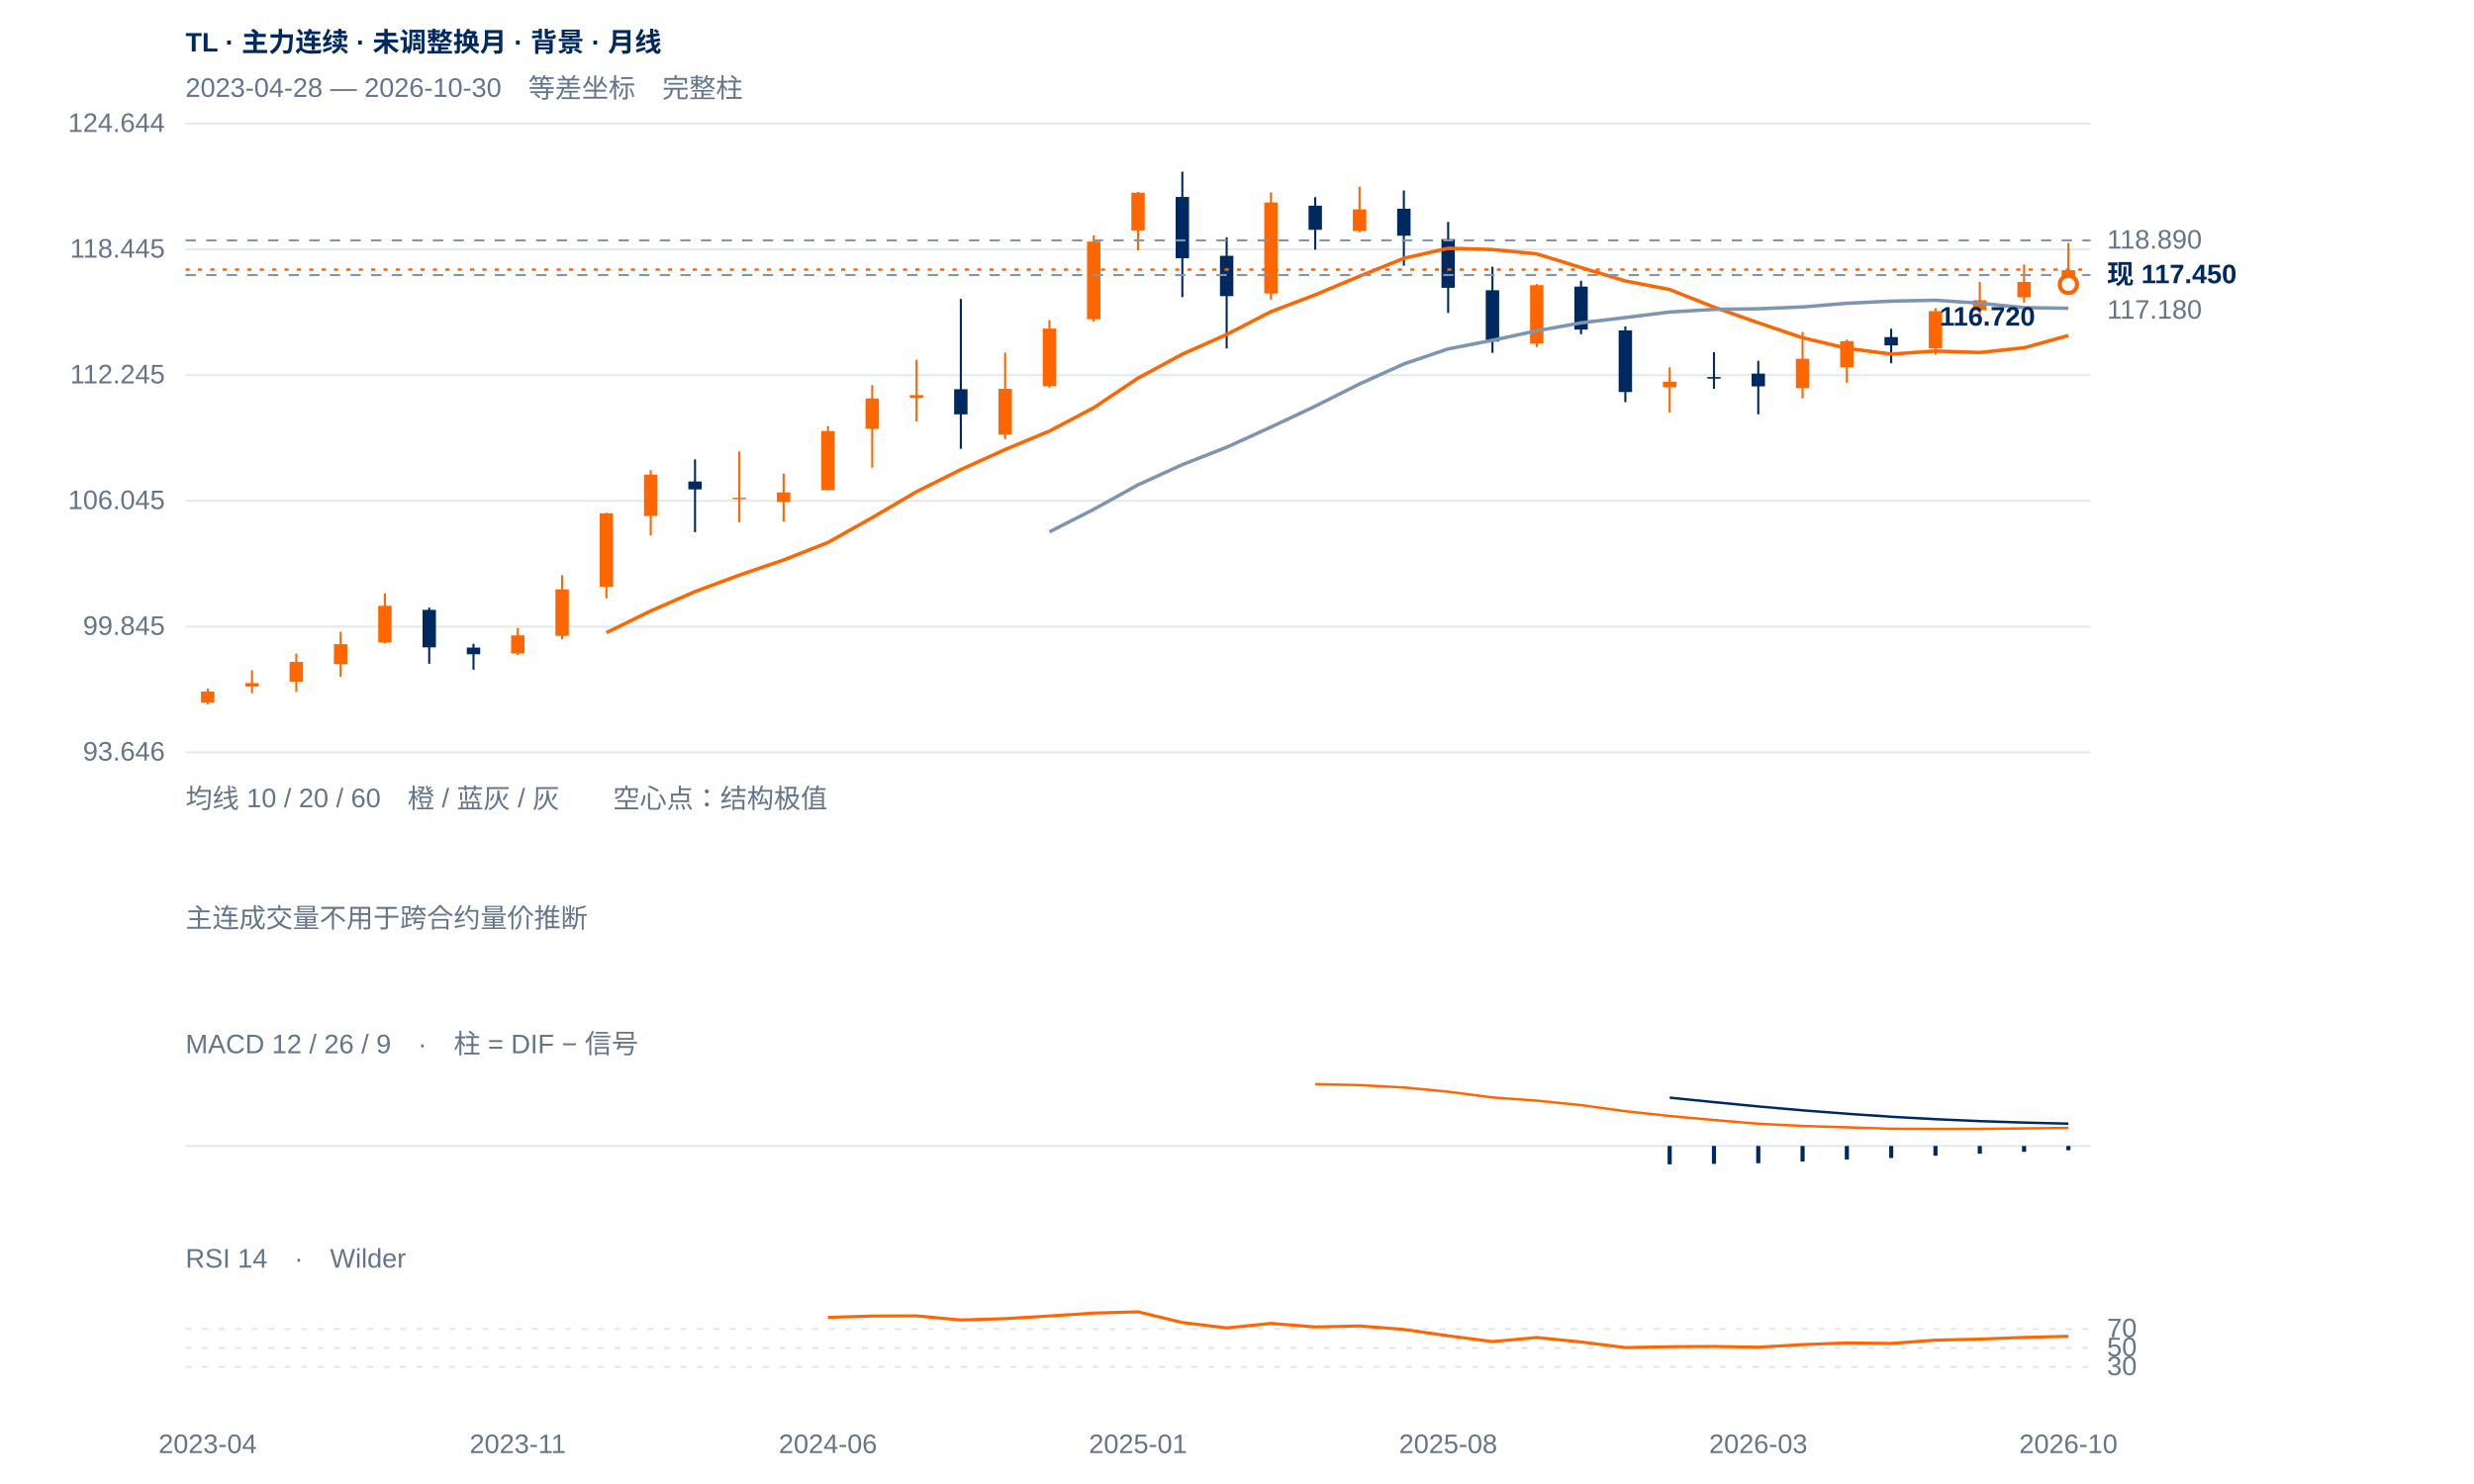
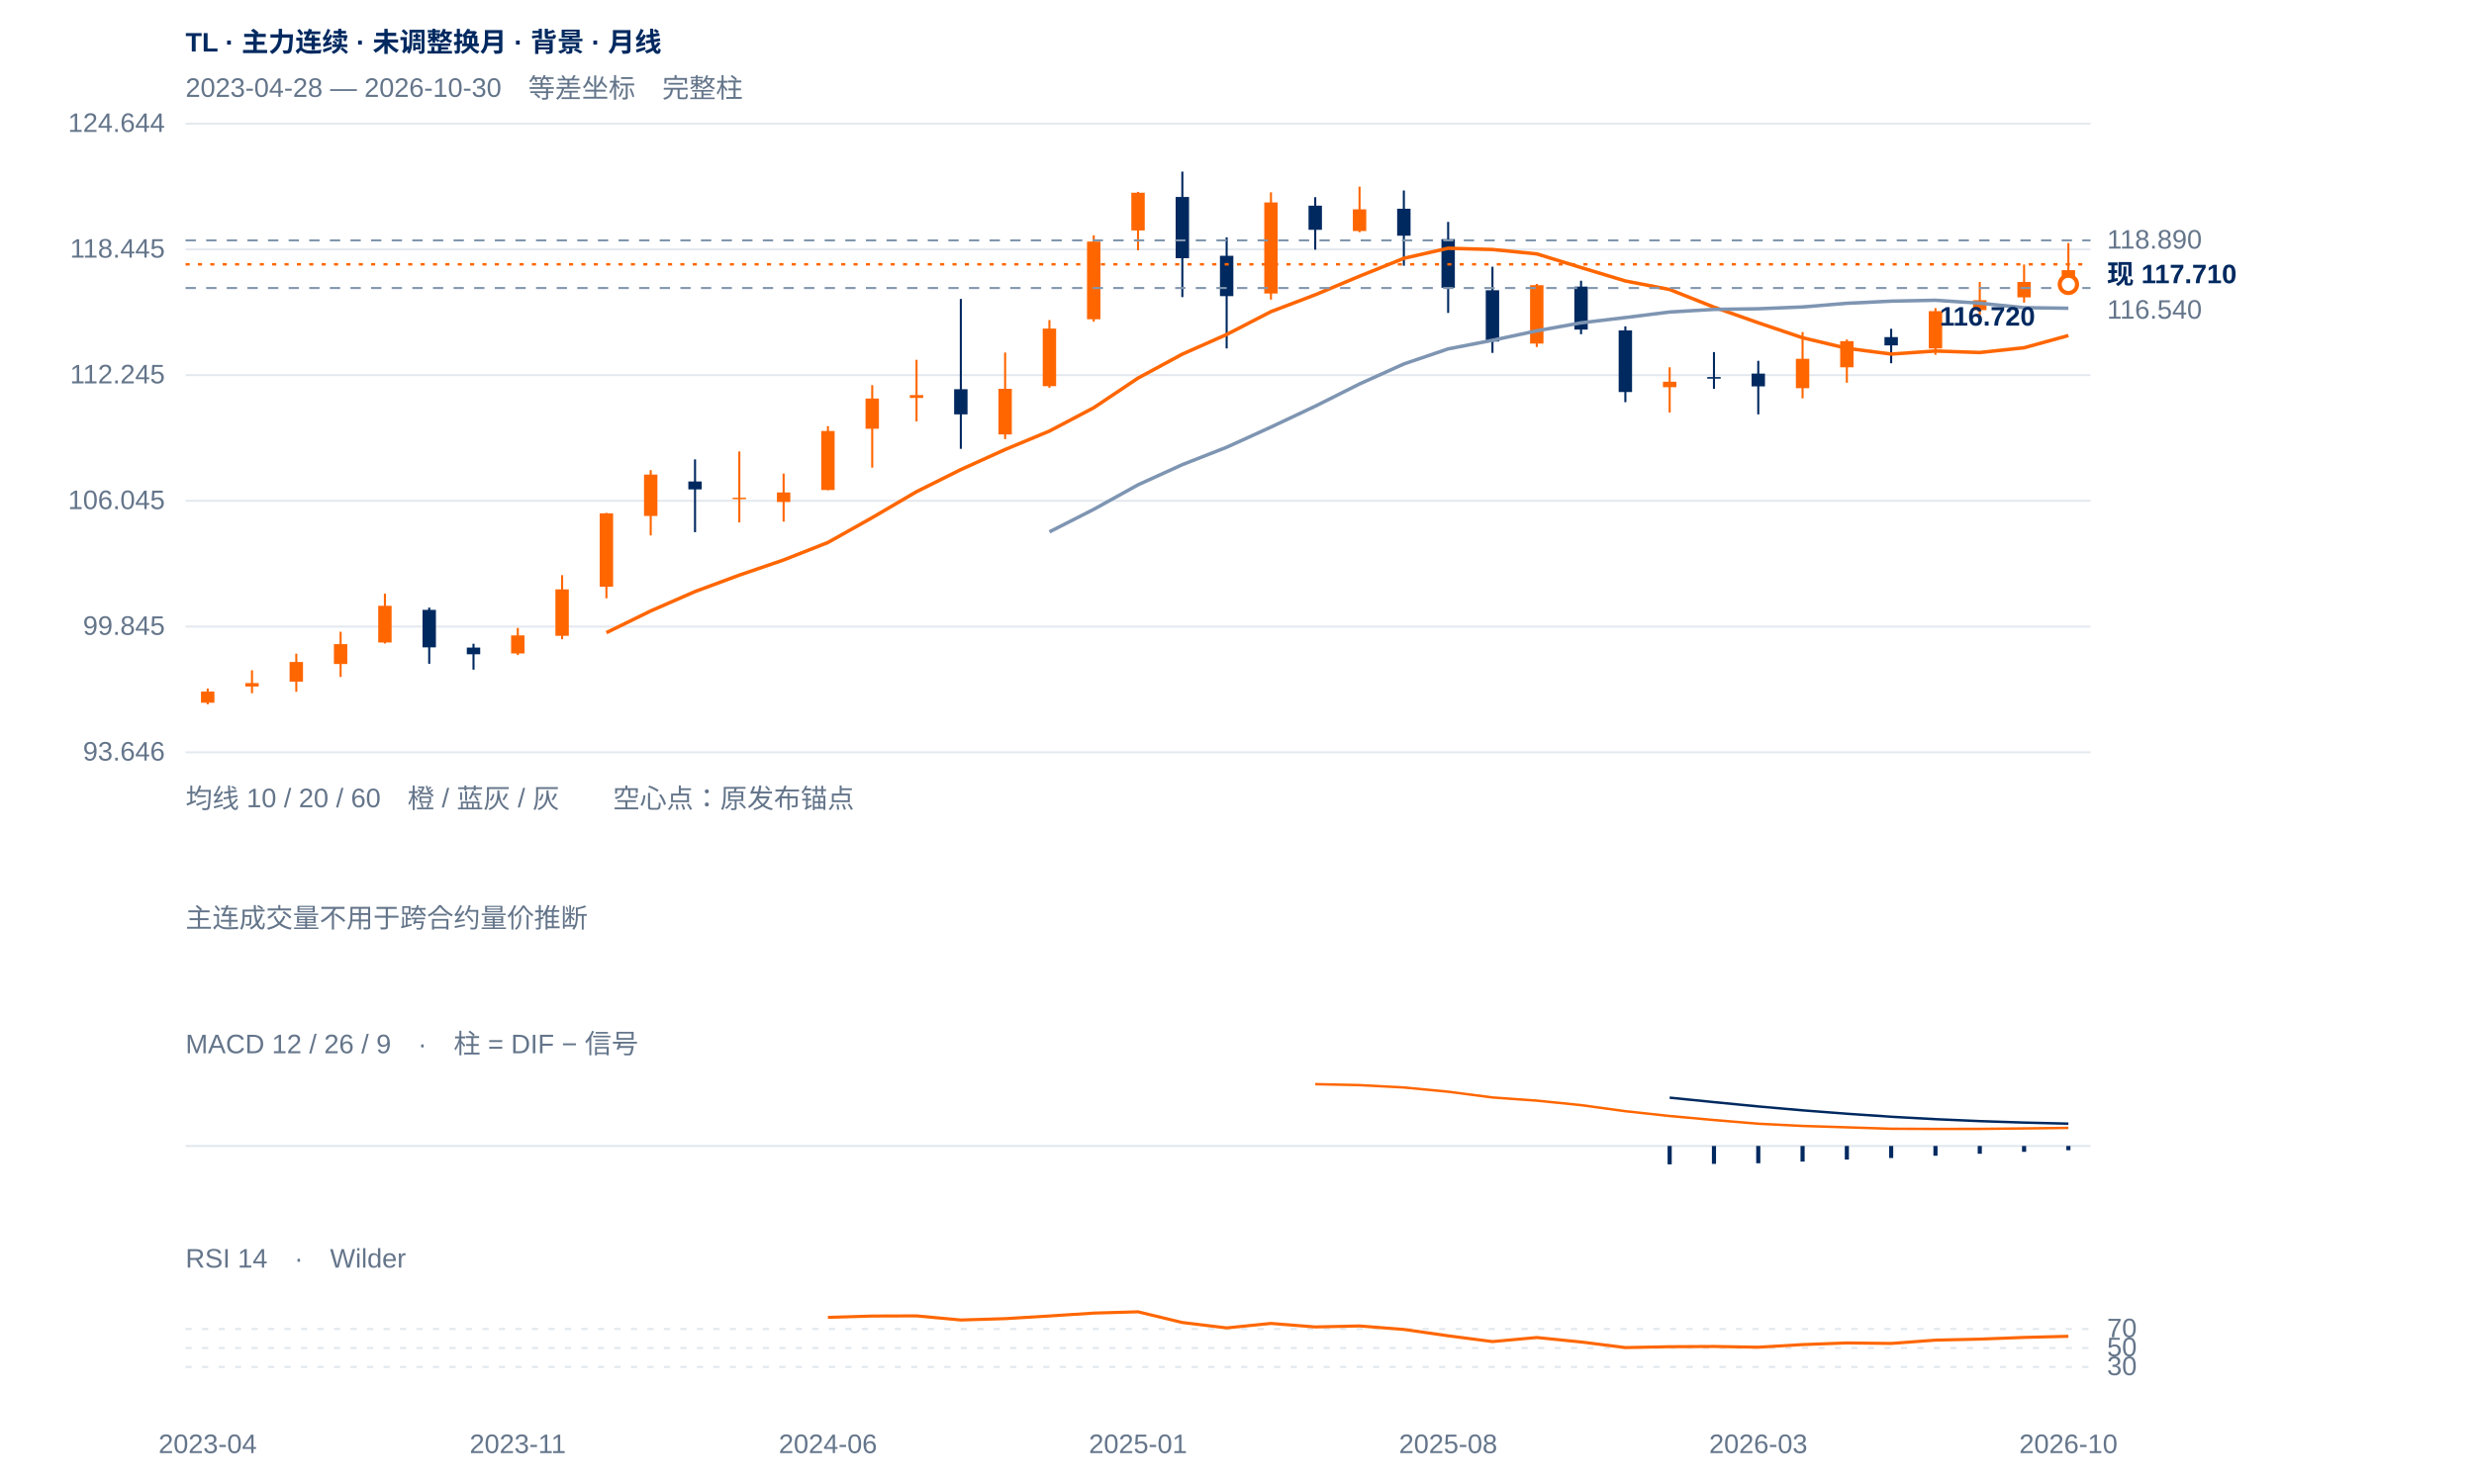
<svg xmlns="http://www.w3.org/2000/svg" viewBox="0 0 1200 720" role="img" aria-label="TL 月线 真实价格与结构">
  <style>text{font:13px Microsoft YaHei,Arial,sans-serif;fill:#64758a}.b{font-weight:700;fill:#002960}</style>
  <rect width="100%" height="100%" fill="#fff" />
  <text x="90.00" y="25.00" text-anchor="start" class="b">TL · 主力连续 · 未调整换月 · 背景 · 月线</text>
  <text x="90.00" y="47.00" text-anchor="start">2023-04-28 — 2026-10-30　等差坐标　完整柱</text>
  <polyline points="90.00,365.00 1014.00,365.00" fill="none" stroke="#e4e9ef" stroke-width="1" />
  <text x="80.00" y="369.00" text-anchor="end">93.646</text>
  <polyline points="90.00,304.00 1014.00,304.00" fill="none" stroke="#e4e9ef" stroke-width="1" />
  <text x="80.00" y="308.00" text-anchor="end">99.845</text>
  <polyline points="90.00,243.00 1014.00,243.00" fill="none" stroke="#e4e9ef" stroke-width="1" />
  <text x="80.00" y="247.00" text-anchor="end">106.045</text>
  <polyline points="90.00,182.00 1014.00,182.00" fill="none" stroke="#e4e9ef" stroke-width="1" />
  <text x="80.00" y="186.00" text-anchor="end">112.245</text>
  <polyline points="90.00,121.00 1014.00,121.00" fill="none" stroke="#e4e9ef" stroke-width="1" />
  <text x="80.00" y="125.00" text-anchor="end">118.445</text>
  <polyline points="90.00,60.00 1014.00,60.00" fill="none" stroke="#e4e9ef" stroke-width="1" />
  <text x="80.00" y="64.00" text-anchor="end">124.644</text>
  <g>
    <path d="M100.74,334.06V341.74" stroke="#FF6600" />
    <rect x="97.49" y="335.54" width="6.50" height="5.41" fill="#FF6600" />
  </g>
  <g>
    <path d="M122.23,325.21V336.33" stroke="#FF6600" />
    <rect x="118.98" y="331.41" width="6.50" height="1.67" fill="#FF6600" />
  </g>
  <g>
    <path d="M143.72,317.14V335.64" stroke="#FF6600" />
    <rect x="140.47" y="321.17" width="6.50" height="9.54" fill="#FF6600" />
  </g>
  <g>
    <path d="M165.21,306.51V328.45" stroke="#FF6600" />
    <rect x="161.96" y="312.52" width="6.50" height="9.64" fill="#FF6600" />
  </g>
  <g>
    <path d="M186.70,288.02V312.22" stroke="#FF6600" />
    <rect x="183.45" y="293.92" width="6.50" height="17.81" fill="#FF6600" />
  </g>
  <g>
    <path d="M208.19,294.80V322.06" stroke="#002960" />
    <rect x="204.94" y="295.89" width="6.50" height="18.20" fill="#002960" />
  </g>
  <g>
    <path d="M229.67,312.32V324.91" stroke="#002960" />
    <rect x="226.42" y="314.19" width="6.50" height="3.25" fill="#002960" />
  </g>
  <g>
    <path d="M251.16,304.64V317.83" stroke="#FF6600" />
    <rect x="247.91" y="308.28" width="6.50" height="8.76" fill="#FF6600" />
  </g>
  <g>
    <path d="M272.65,279.06V310.15" stroke="#FF6600" />
    <rect x="269.40" y="285.95" width="6.50" height="22.53" fill="#FF6600" />
  </g>
  <g>
    <path d="M294.14,248.86V290.28" stroke="#FF6600" />
    <rect x="290.89" y="249.05" width="6.50" height="35.62" fill="#FF6600" />
  </g>
  <g>
    <path d="M315.63,228.10V259.78" stroke="#FF6600" />
    <rect x="312.38" y="230.26" width="6.50" height="20.07" fill="#FF6600" />
  </g>
  <g>
    <path d="M337.12,222.88V258.20" stroke="#002960" />
    <rect x="333.87" y="233.60" width="6.50" height="3.84" fill="#002960" />
  </g>
  <g>
    <path d="M358.60,219.04V253.48" stroke="#FF6600" />
    <rect x="355.35" y="241.48" width="6.50" height="0.70" fill="#FF6600" />
  </g>
  <g>
    <path d="M380.09,229.77V253.09" stroke="#FF6600" />
    <rect x="376.84" y="238.92" width="6.50" height="4.62" fill="#FF6600" />
  </g>
  <g>
    <path d="M401.58,206.74V237.84" stroke="#FF6600" />
    <rect x="398.33" y="209.11" width="6.50" height="28.63" fill="#FF6600" />
  </g>
  <g>
    <path d="M423.07,186.87V226.91" stroke="#FF6600" />
    <rect x="419.82" y="193.36" width="6.50" height="14.66" fill="#FF6600" />
  </g>
  <g>
    <path d="M444.56,174.57V204.48" stroke="#FF6600" />
    <rect x="441.31" y="191.69" width="6.50" height="1.38" fill="#FF6600" />
  </g>
  <g>
    <path d="M466.05,145.05V217.76" stroke="#002960" />
    <rect x="462.80" y="188.84" width="6.50" height="12.20" fill="#002960" />
  </g>
  <g>
    <path d="M487.53,171.03V213.04" stroke="#FF6600" />
    <rect x="484.28" y="188.64" width="6.50" height="22.14" fill="#FF6600" />
  </g>
  <g>
    <path d="M509.02,155.29V188.15" stroke="#FF6600" />
    <rect x="505.77" y="159.42" width="6.50" height="27.94" fill="#FF6600" />
  </g>
  <g>
    <path d="M530.51,114.16V156.07" stroke="#FF6600" />
    <rect x="527.26" y="117.21" width="6.50" height="37.68" fill="#FF6600" />
  </g>
  <g>
    <path d="M552.00,93.10V121.44" stroke="#FF6600" />
    <rect x="548.75" y="93.50" width="6.50" height="18.30" fill="#FF6600" />
  </g>
  <g>
    <path d="M573.49,83.26V144.17" stroke="#002960" />
    <rect x="570.24" y="95.56" width="6.50" height="29.71" fill="#002960" />
  </g>
  <g>
    <path d="M594.98,115.14V169.06" stroke="#002960" />
    <rect x="591.73" y="124.10" width="6.50" height="19.58" fill="#002960" />
  </g>
  <g>
    <path d="M616.47,93.30V145.35" stroke="#FF6600" />
    <rect x="613.22" y="98.22" width="6.50" height="44.18" fill="#FF6600" />
  </g>
  <g>
    <path d="M637.95,95.66V121.14" stroke="#002960" />
    <rect x="634.70" y="99.79" width="6.50" height="11.71" fill="#002960" />
  </g>
  <g>
    <path d="M659.44,90.54V112.68" stroke="#FF6600" />
    <rect x="656.19" y="101.56" width="6.50" height="10.53" fill="#FF6600" />
  </g>
  <g>
    <path d="M680.93,92.41V128.92" stroke="#002960" />
    <rect x="677.68" y="101.27" width="6.50" height="13.09" fill="#002960" />
  </g>
  <g>
    <path d="M702.42,107.66V151.84" stroke="#002960" />
    <rect x="699.17" y="116.03" width="6.50" height="23.61" fill="#002960" />
  </g>
  <g>
    <path d="M723.91,129.41V171.22" stroke="#002960" />
    <rect x="720.66" y="140.82" width="6.50" height="24.89" fill="#002960" />
  </g>
  <g>
    <path d="M745.40,137.77V168.37" stroke="#FF6600" />
    <rect x="742.15" y="138.36" width="6.50" height="28.34" fill="#FF6600" />
  </g>
  <g>
    <path d="M766.88,136.20V162.17" stroke="#002960" />
    <rect x="763.63" y="139.05" width="6.50" height="20.86" fill="#002960" />
  </g>
  <g>
    <path d="M788.37,158.34V195.13" stroke="#002960" />
    <rect x="785.12" y="160.30" width="6.50" height="29.91" fill="#002960" />
  </g>
  <g>
    <path d="M809.86,178.21V200.15" stroke="#FF6600" />
    <rect x="806.61" y="185.20" width="6.50" height="2.66" fill="#FF6600" />
  </g>
  <g>
    <path d="M831.35,170.83V188.64" stroke="#002960" />
    <rect x="828.10" y="182.93" width="6.50" height="0.79" fill="#002960" />
  </g>
  <g>
    <path d="M852.84,175.06V201.04" stroke="#002960" />
    <rect x="849.59" y="181.26" width="6.50" height="6.20" fill="#002960" />
  </g>
  <g>
    <path d="M874.33,161.09V193.26" stroke="#FF6600" />
    <rect x="871.08" y="174.08" width="6.50" height="14.27" fill="#FF6600" />
  </g>
  <g>
    <path d="M895.81,164.73V185.69" stroke="#FF6600" />
    <rect x="892.56" y="165.52" width="6.50" height="12.69" fill="#FF6600" />
  </g>
  <g>
    <path d="M917.30,159.52V176.24" stroke="#002960" />
    <rect x="914.05" y="163.55" width="6.50" height="4.03" fill="#002960" />
  </g>
  <g>
    <path d="M938.79,149.48V172.11" stroke="#FF6600" />
    <rect x="935.54" y="150.96" width="6.50" height="18.10" fill="#FF6600" />
  </g>
  <g>
    <path d="M960.28,136.79V152.83" stroke="#FF6600" />
    <rect x="957.03" y="145.64" width="6.50" height="4.82" fill="#FF6600" />
  </g>
  <g>
    <path d="M981.77,128.33V146.82" stroke="#FF6600" />
    <rect x="978.52" y="136.79" width="6.50" height="7.48" fill="#FF6600" />
  </g>
  <g>
    <path d="M1003.26,117.90V137.97" stroke="#FF6600" />
    <rect x="1000.01" y="131.08" width="6.50" height="4.13" fill="#FF6600" />
  </g>
  <polyline points="294.14,306.94 315.63,296.41 337.12,287.01 358.60,279.04 380.09,271.68 401.58,263.20 423.07,251.13 444.56,238.55 466.05,227.83 487.53,218.10 509.02,209.14 530.51,197.83 552.00,183.44 573.49,171.82 594.98,162.29 616.47,151.20 637.95,143.02 659.44,134.00 680.93,125.33 702.42,120.44 723.91,121.06 745.40,123.18 766.88,129.82 788.37,136.32 809.86,140.47 831.35,149.02 852.84,156.61 874.33,163.87 895.81,168.98 917.30,171.78 938.79,170.30 960.28,171.03 981.77,168.72 1003.26,162.80" fill="none" stroke="#FF6600" stroke-width="1.7" />
  <polyline points="509.02,258.04 530.51,247.12 552.00,235.22 573.49,225.43 594.98,216.99 616.47,207.20 637.95,197.07 659.44,186.28 680.93,176.58 702.42,169.27 723.91,165.10 745.40,160.50 766.88,156.63 788.37,154.07 809.86,151.38 831.35,150.11 852.84,149.81 874.33,148.93 895.81,147.16 917.30,146.11 938.79,145.68 960.28,147.10 981.77,149.27 1003.26,149.56" fill="none" stroke="#7e95b2" stroke-width="1.7" />
-   <polyline points="90.00,133.44 1014.00,133.44" fill="none" stroke="#8196ae" stroke-width="1" stroke-dasharray="5 5" />
-   <text x="1022.00" y="154.62" text-anchor="start">117.180</text>
+   <polyline points="90.00,139.74 1014.00,139.74" fill="none" stroke="#8196ae" stroke-width="1" stroke-dasharray="5 5" />
+   <text x="1022.00" y="154.62" text-anchor="start">116.540</text>
  <polyline points="90.00,116.62 1014.00,116.62" fill="none" stroke="#8196ae" stroke-width="1" stroke-dasharray="5 5" />
  <text x="1022.00" y="120.62" text-anchor="start">118.890</text>
-   <polyline points="90.00,130.79 1014.00,130.79" fill="none" stroke="#FF6600" stroke-width="1.2" stroke-dasharray="2 4" />
-   <text x="1022.00" y="137.62" text-anchor="start" class="b">现 117.450</text>
+   <polyline points="90.00,128.23 1014.00,128.23" fill="none" stroke="#FF6600" stroke-width="1.2" stroke-dasharray="2 4" />
+   <text x="1022.00" y="137.62" text-anchor="start" class="b">现 117.710</text>
  <circle cx="1003.26" cy="137.97" r="4.2" fill="#fff" stroke="#FF6600" stroke-width="2" />
  <text x="964.00" y="157.97" text-anchor="middle" class="b">116.720</text>
-   <text x="90.00" y="392.00" text-anchor="start">均线 10 / 20 / 60　橙 / 蓝灰 / 灰　　空心点：结构极值</text>
+   <text x="90.00" y="392.00" text-anchor="start">均线 10 / 20 / 60　橙 / 蓝灰 / 灰　　空心点：原发布锚点</text>
  <text x="90.00" y="450.00" text-anchor="start">主连成交量不用于跨合约量价推断</text>
  <text x="90.00" y="511.00" text-anchor="start">MACD 12 / 26 / 9　·　柱 = DIF − 信号</text>
  <polyline points="90.00,556.00 1014.00,556.00" fill="none" stroke="#e1e7ed" stroke-width="1" />
  <rect x="808.86" y="556.00" width="2" height="8.91" fill="#002960" />
  <rect x="830.35" y="556.00" width="2" height="8.68" fill="#002960" />
  <rect x="851.84" y="556.00" width="2" height="8.38" fill="#002960" />
  <rect x="873.33" y="556.00" width="2" height="7.57" fill="#002960" />
  <rect x="894.81" y="556.00" width="2" height="6.59" fill="#002960" />
  <rect x="916.30" y="556.00" width="2" height="5.83" fill="#002960" />
  <rect x="937.79" y="556.00" width="2" height="4.73" fill="#002960" />
  <rect x="959.28" y="556.00" width="2" height="3.77" fill="#002960" />
  <rect x="980.77" y="556.00" width="2" height="2.84" fill="#002960" />
  <rect x="1002.26" y="556.00" width="2" height="2.06" fill="#002960" />
  <polyline points="637.95,526.00 659.44,526.47 680.93,527.61 702.42,529.67 723.91,532.46 745.40,534.00 766.88,536.18 788.37,539.13 809.86,541.46 831.35,543.41 852.84,545.20 874.33,546.28 895.81,546.95 917.30,547.64 938.79,547.73 960.28,547.71 981.77,547.49 1003.26,547.23" fill="none" stroke="#FF6600" stroke-width="1.2" />
  <polyline points="809.86,532.56 831.35,534.73 852.84,536.82 874.33,538.71 895.81,540.36 917.30,541.82 938.79,543.00 960.28,543.94 981.77,544.65 1003.26,545.17" fill="none" stroke="#002960" stroke-width="1.2" />
  <text x="90.00" y="615.00" text-anchor="start">RSI 14　·　Wilder</text>
  <polyline points="90.00,663.20 1014.00,663.20" fill="none" stroke="#e1e7ed" stroke-width="1" stroke-dasharray="3 5" />
  <text x="1022.00" y="667.20" text-anchor="start">30</text>
  <polyline points="90.00,654.00 1014.00,654.00" fill="none" stroke="#e1e7ed" stroke-width="1" stroke-dasharray="3 5" />
  <text x="1022.00" y="658.00" text-anchor="start">50</text>
  <polyline points="90.00,644.80 1014.00,644.80" fill="none" stroke="#e1e7ed" stroke-width="1" stroke-dasharray="3 5" />
  <text x="1022.00" y="648.80" text-anchor="start">70</text>
  <polyline points="401.58,639.16 423.07,638.51 444.56,638.44 466.05,640.43 487.53,639.78 509.02,638.48 530.51,637.08 552.00,636.46 573.49,641.65 594.98,644.27 616.47,642.09 637.95,643.80 659.44,643.32 680.93,645.01 702.42,648.10 723.91,650.90 745.40,648.93 766.88,651.10 788.37,653.81 809.86,653.39 831.35,653.27 852.84,653.63 874.33,652.36 895.81,651.56 917.30,651.80 938.79,650.20 960.28,649.71 981.77,648.88 1003.26,648.34" fill="none" stroke="#FF6600" stroke-width="1.5" />
  <text x="100.74" y="705.00" text-anchor="middle">2023-04</text>
  <text x="251.16" y="705.00" text-anchor="middle">2023-11</text>
  <text x="401.58" y="705.00" text-anchor="middle">2024-06</text>
  <text x="552.00" y="705.00" text-anchor="middle">2025-01</text>
  <text x="702.42" y="705.00" text-anchor="middle">2025-08</text>
  <text x="852.84" y="705.00" text-anchor="middle">2026-03</text>
  <text x="1003.26" y="705.00" text-anchor="middle">2026-10</text>
</svg>
